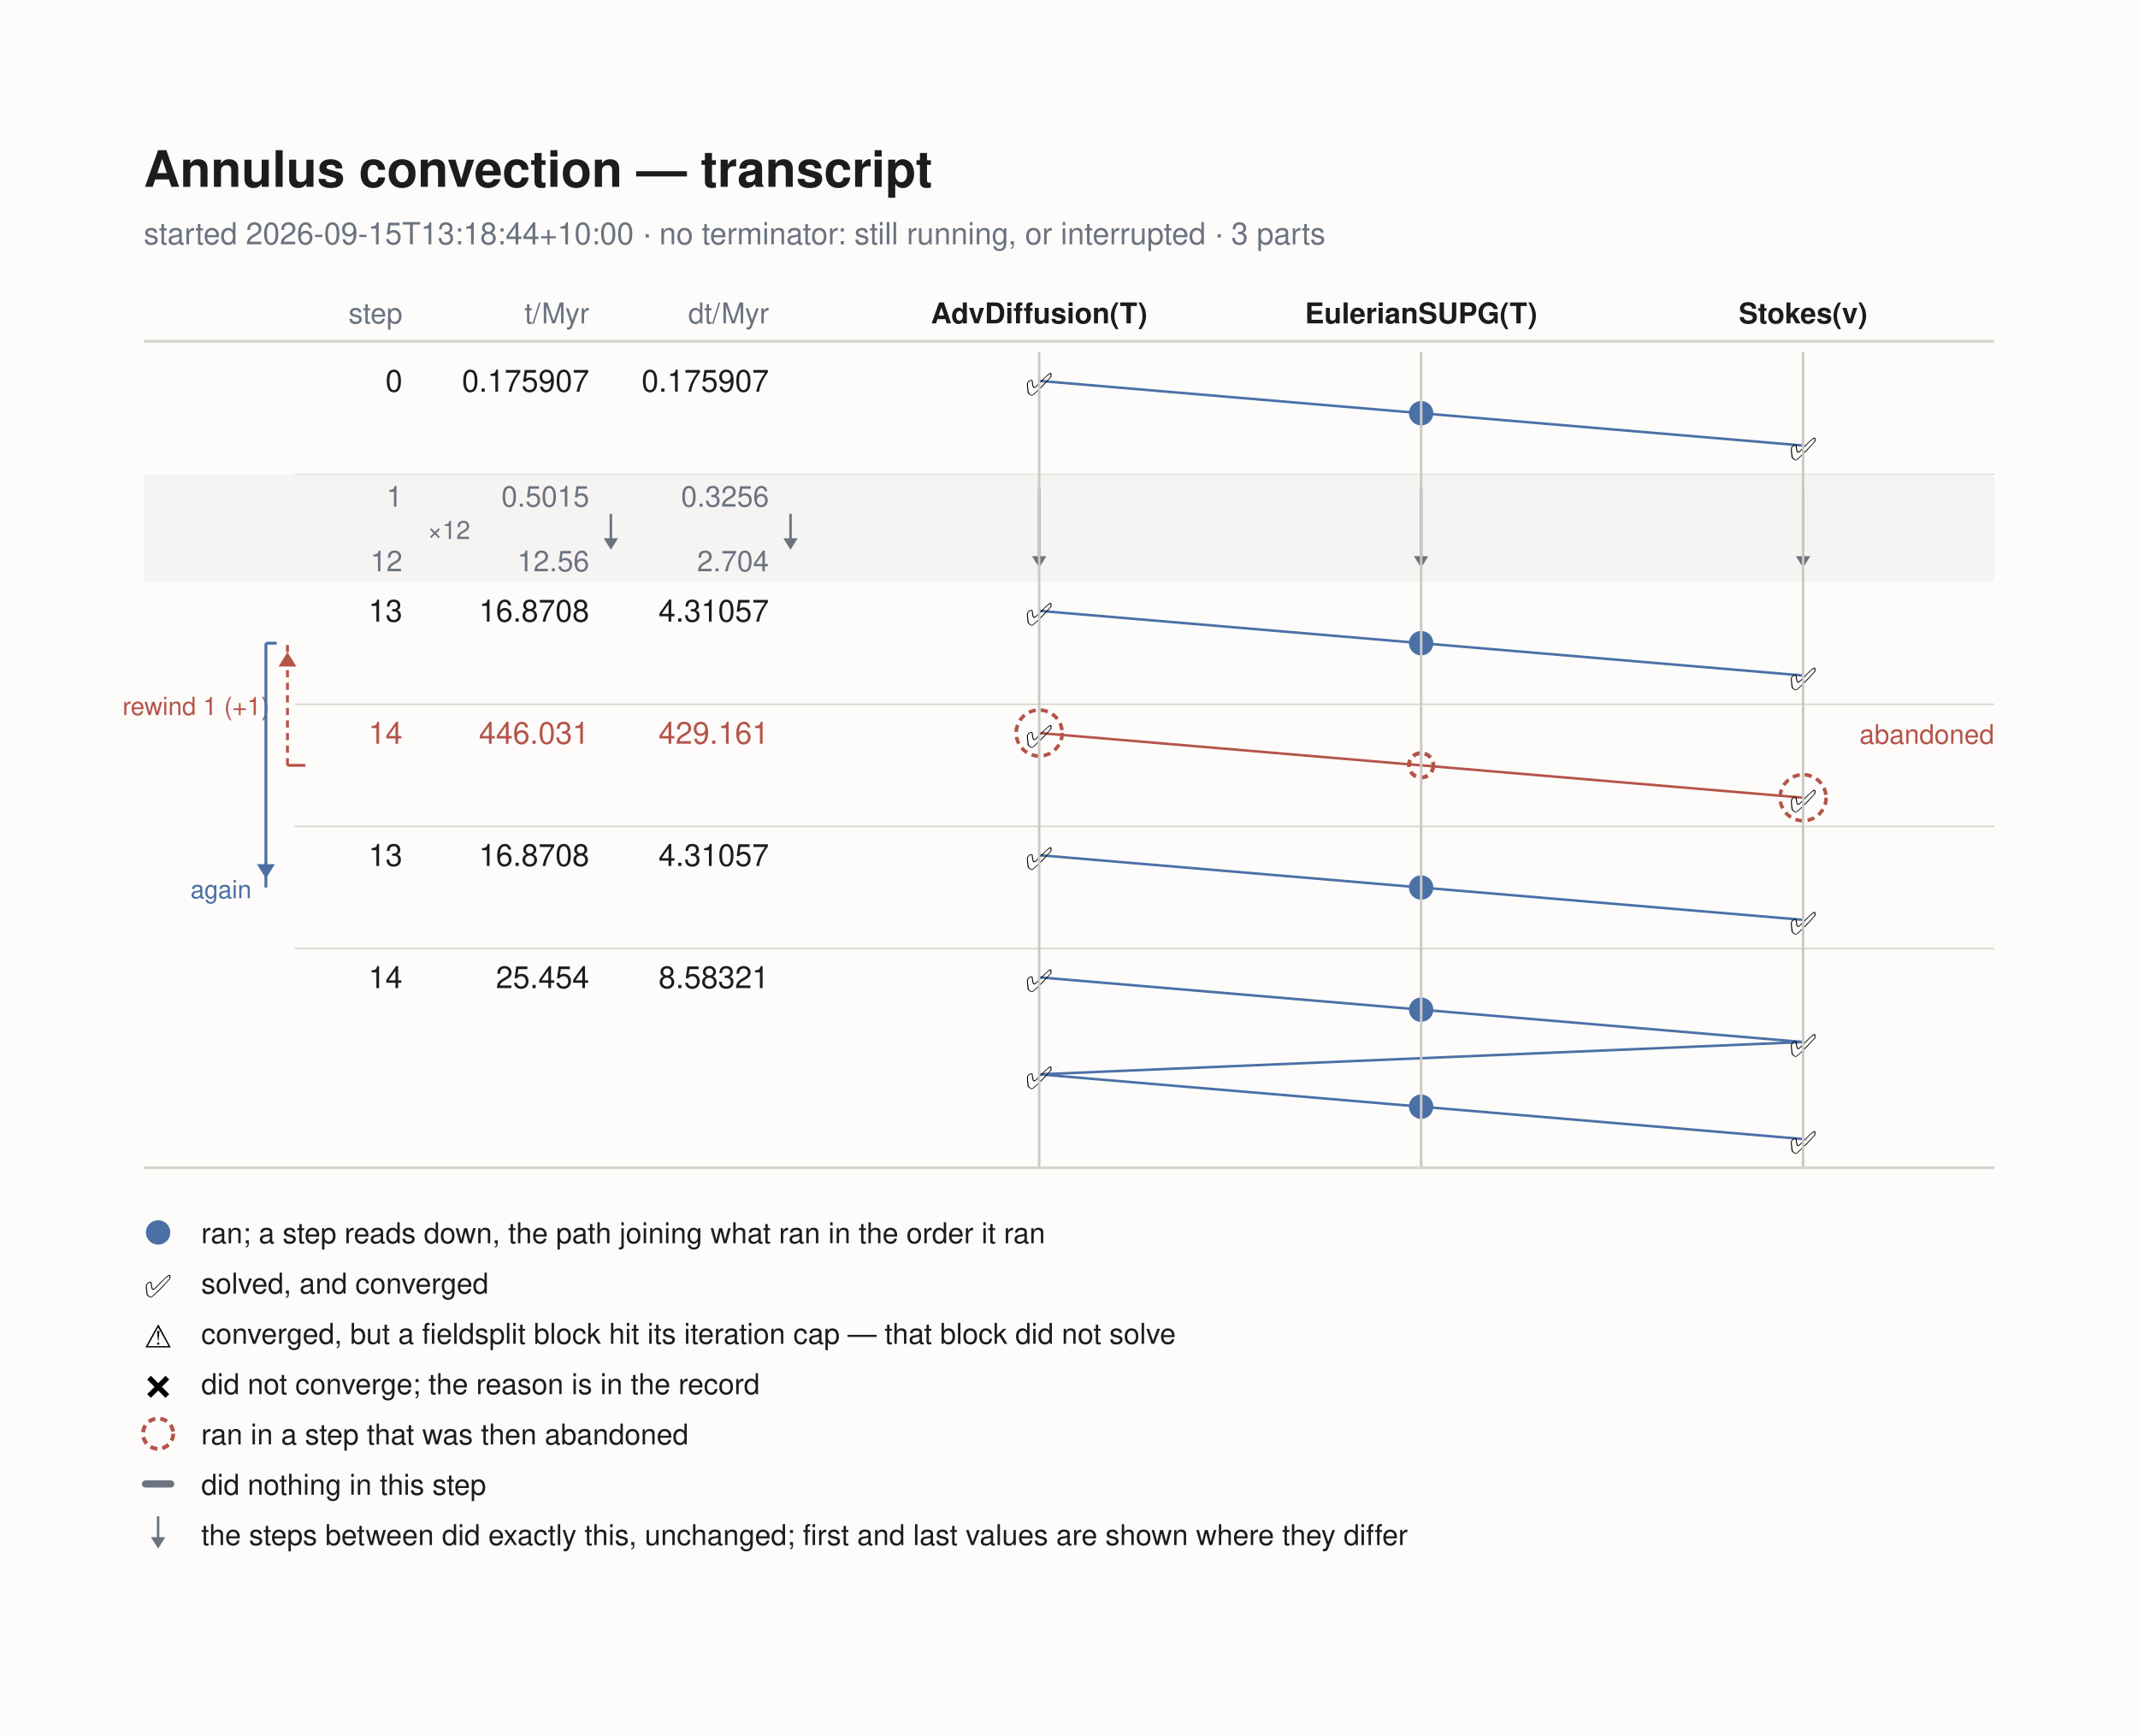
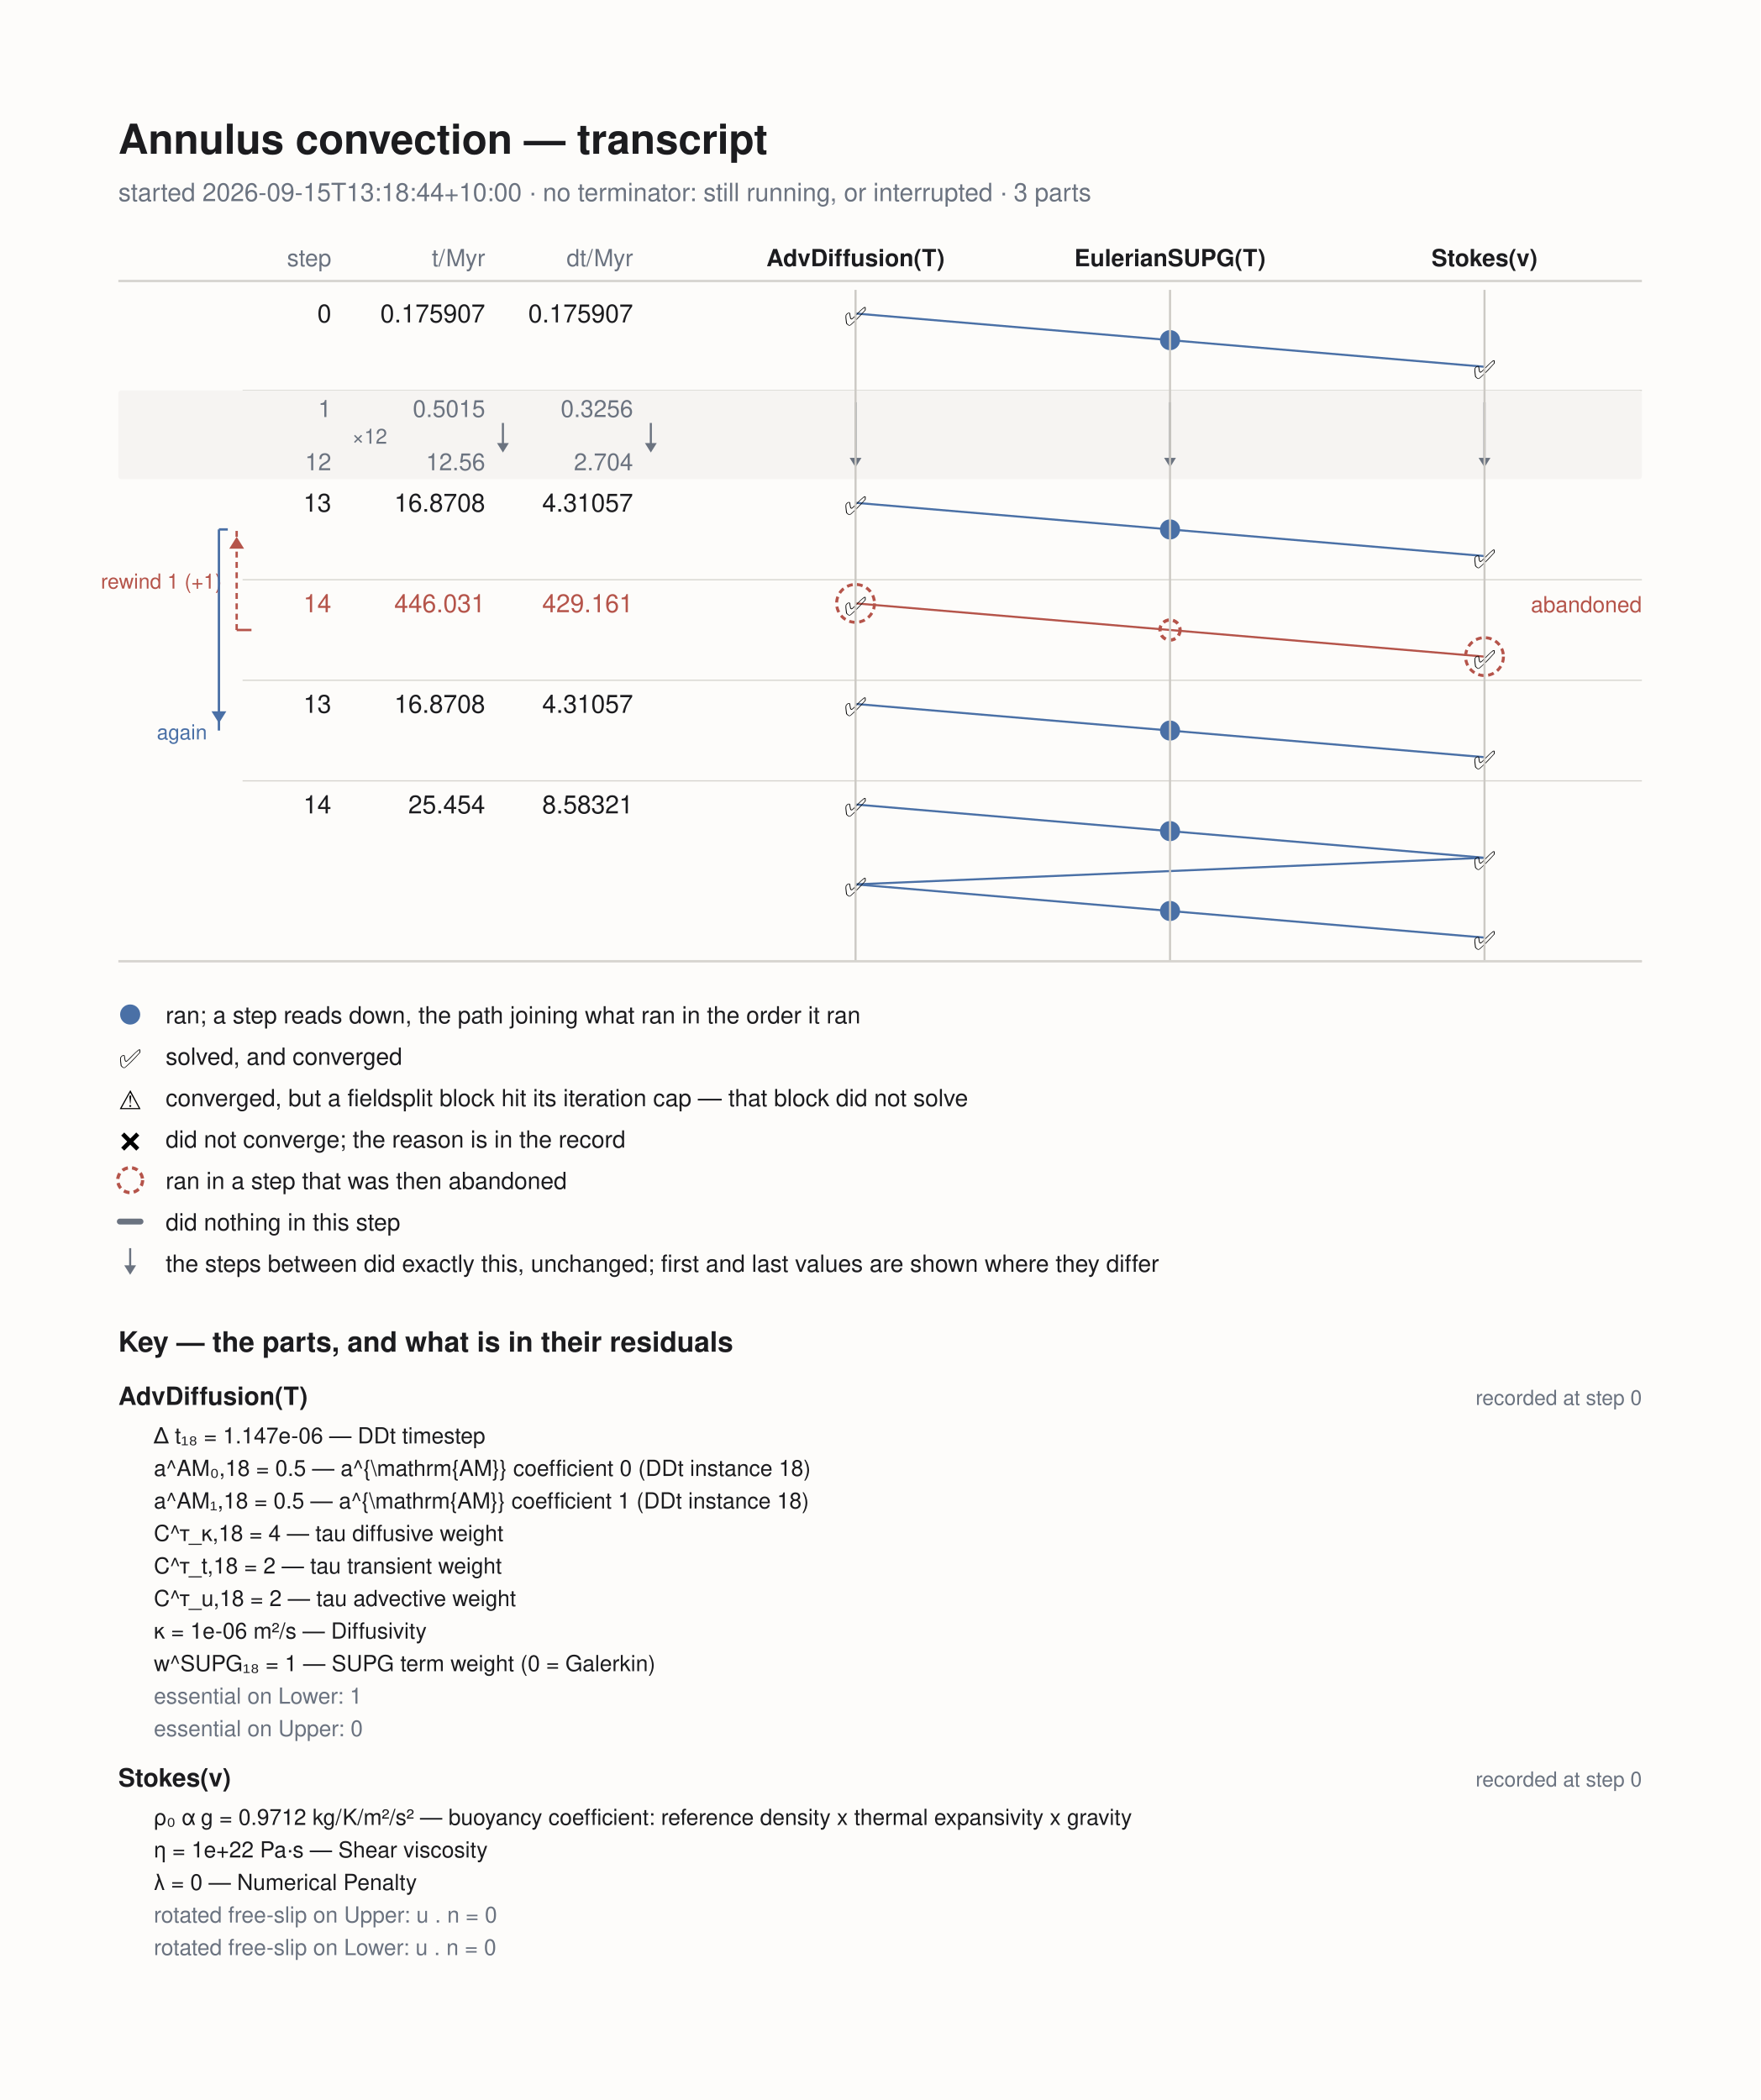
- <svg xmlns="http://www.w3.org/2000/svg" width="595" height="483" viewBox="0 0 595 483">
-   <rect x="0" y="0" width="595.0" height="483.0" fill="#fdfcfa" />
+ <svg xmlns="http://www.w3.org/2000/svg" width="595" height="710" viewBox="0 0 595 710">
+   <rect x="0" y="0" width="595.0" height="710.0" fill="#fdfcfa" />
  <text x="40.0" y="52.0" font-family="'Helvetica Neue', Helvetica, Arial, sans-serif" font-size="14" fill="#1c1c1f" text-anchor="start" font-weight="600">Annulus convection — transcript</text>
  <text x="40.0" y="68.0" font-family="'Helvetica Neue', Helvetica, Arial, sans-serif" font-size="8.5" fill="#6b7380" text-anchor="start" font-weight="normal">started 2026-09-15T13:18:44+10:00  ·  no terminator: still running, or interrupted  ·  3 parts</text>
  <text x="112.0" y="90.0" font-family="'Helvetica Neue', Helvetica, Arial, sans-serif" font-size="8" fill="#6b7380" text-anchor="end" font-weight="normal">step</text>
  <text x="164.0" y="90.0" font-family="'Helvetica Neue', Helvetica, Arial, sans-serif" font-size="8" fill="#6b7380" text-anchor="end" font-weight="normal">t/Myr</text>
  <text x="214.0" y="90.0" font-family="'Helvetica Neue', Helvetica, Arial, sans-serif" font-size="8" fill="#6b7380" text-anchor="end" font-weight="normal">dt/Myr</text>
  <text x="289.2" y="90.0" font-family="'Helvetica Neue', Helvetica, Arial, sans-serif" font-size="8" fill="#1c1c1f" text-anchor="middle" font-weight="600">AdvDiffusion(T)</text>
  <text x="395.5" y="90.0" font-family="'Helvetica Neue', Helvetica, Arial, sans-serif" font-size="8" fill="#1c1c1f" text-anchor="middle" font-weight="600">EulerianSUPG(T)</text>
  <text x="501.8" y="90.0" font-family="'Helvetica Neue', Helvetica, Arial, sans-serif" font-size="8" fill="#1c1c1f" text-anchor="middle" font-weight="600">Stokes(v)</text>
  <line x1="40.0" y1="95.0" x2="555.0" y2="95.0" stroke="#d6d4cf" stroke-width="0.8" />
  <text x="112.0" y="109.0" font-family="'Helvetica Neue', Helvetica, Arial, sans-serif" font-size="8.5" fill="#1c1c1f" text-anchor="end" font-weight="normal">0</text>
  <text x="164.0" y="109.0" font-family="'Helvetica Neue', Helvetica, Arial, sans-serif" font-size="8.5" fill="#1c1c1f" text-anchor="end" font-weight="normal">0.175907</text>
  <text x="214.0" y="109.0" font-family="'Helvetica Neue', Helvetica, Arial, sans-serif" font-size="8.5" fill="#1c1c1f" text-anchor="end" font-weight="normal">0.175907</text>
  <line x1="289.2" y1="106.0" x2="395.5" y2="115.0" stroke="#4a70a6" stroke-width="0.7" />
  <line x1="395.5" y1="115.0" x2="501.8" y2="124.0" stroke="#4a70a6" stroke-width="0.7" />
  <text x="289.2" y="110.0" font-size="8.8" text-anchor="middle">✅</text>
  <circle cx="395.5" cy="115.0" r="3.4" fill="#4a70a6" />
  <text x="501.8" y="128.0" font-size="8.8" text-anchor="middle">✅</text>
  <line x1="82.0" y1="132.0" x2="555.0" y2="132.0" stroke="#d6d4cf" stroke-width="0.4" />
  <rect x="40.0" y="132.0" width="515.0" height="30.0" rx="1" fill="#f6f4f2" />
  <text x="112.0" y="141.0" font-family="'Helvetica Neue', Helvetica, Arial, sans-serif" font-size="8" fill="#6b7380" text-anchor="end" font-weight="normal">1</text>
  <text x="112.0" y="159.0" font-family="'Helvetica Neue', Helvetica, Arial, sans-serif" font-size="8" fill="#6b7380" text-anchor="end" font-weight="normal">12</text>
  <text x="119.0" y="150.0" font-family="'Helvetica Neue', Helvetica, Arial, sans-serif" font-size="7" fill="#6b7380" text-anchor="start" font-weight="normal">×12</text>
  <text x="164.0" y="141.0" font-family="'Helvetica Neue', Helvetica, Arial, sans-serif" font-size="8" fill="#6b7380" text-anchor="end" font-weight="normal">0.5015</text>
  <text x="164.0" y="159.0" font-family="'Helvetica Neue', Helvetica, Arial, sans-serif" font-size="8" fill="#6b7380" text-anchor="end" font-weight="normal">12.56</text>
  <line x1="170.0" y1="143.0" x2="170.0" y2="150.8" stroke="#6b7380" stroke-width="0.7" />
  <path d="M 170.0 153.0 l -2.0 -3.2 l 4.0 0 z" fill="#6b7380" />
  <text x="214.0" y="141.0" font-family="'Helvetica Neue', Helvetica, Arial, sans-serif" font-size="8" fill="#6b7380" text-anchor="end" font-weight="normal">0.3256</text>
  <text x="214.0" y="159.0" font-family="'Helvetica Neue', Helvetica, Arial, sans-serif" font-size="8" fill="#6b7380" text-anchor="end" font-weight="normal">2.704</text>
  <line x1="220.0" y1="143.0" x2="220.0" y2="150.8" stroke="#6b7380" stroke-width="0.7" />
  <path d="M 220.0 153.0 l -2.0 -3.2 l 4.0 0 z" fill="#6b7380" />
  <line x1="289.2" y1="136.0" x2="289.2" y2="155.8" stroke="#6b7380" stroke-width="0.7" />
  <path d="M 289.2 158.0 l -2.0 -3.2 l 4.0 0 z" fill="#6b7380" />
  <line x1="395.5" y1="136.0" x2="395.5" y2="155.8" stroke="#6b7380" stroke-width="0.7" />
  <path d="M 395.5 158.0 l -2.0 -3.2 l 4.0 0 z" fill="#6b7380" />
  <line x1="501.8" y1="136.0" x2="501.8" y2="155.8" stroke="#6b7380" stroke-width="0.7" />
  <path d="M 501.8 158.0 l -2.0 -3.2 l 4.0 0 z" fill="#6b7380" />
  <text x="112.0" y="173.0" font-family="'Helvetica Neue', Helvetica, Arial, sans-serif" font-size="8.5" fill="#1c1c1f" text-anchor="end" font-weight="normal">13</text>
  <text x="164.0" y="173.0" font-family="'Helvetica Neue', Helvetica, Arial, sans-serif" font-size="8.5" fill="#1c1c1f" text-anchor="end" font-weight="normal">16.8708</text>
  <text x="214.0" y="173.0" font-family="'Helvetica Neue', Helvetica, Arial, sans-serif" font-size="8.5" fill="#1c1c1f" text-anchor="end" font-weight="normal">4.31057</text>
  <line x1="289.2" y1="170.0" x2="395.5" y2="179.0" stroke="#4a70a6" stroke-width="0.7" />
  <line x1="395.5" y1="179.0" x2="501.8" y2="188.0" stroke="#4a70a6" stroke-width="0.7" />
  <text x="289.2" y="174.0" font-size="8.8" text-anchor="middle">✅</text>
  <circle cx="395.5" cy="179.0" r="3.4" fill="#4a70a6" />
  <text x="501.8" y="192.0" font-size="8.8" text-anchor="middle">✅</text>
  <line x1="82.0" y1="196.0" x2="555.0" y2="196.0" stroke="#d6d4cf" stroke-width="0.4" />
  <text x="112.0" y="207.0" font-family="'Helvetica Neue', Helvetica, Arial, sans-serif" font-size="8.5" fill="#b5544a" text-anchor="end" font-weight="normal">14</text>
  <text x="164.0" y="207.0" font-family="'Helvetica Neue', Helvetica, Arial, sans-serif" font-size="8.5" fill="#b5544a" text-anchor="end" font-weight="normal">446.031</text>
  <text x="214.0" y="207.0" font-family="'Helvetica Neue', Helvetica, Arial, sans-serif" font-size="8.5" fill="#b5544a" text-anchor="end" font-weight="normal">429.161</text>
  <line x1="289.2" y1="204.0" x2="395.5" y2="213.0" stroke="#b5544a" stroke-width="0.7" />
  <line x1="395.5" y1="213.0" x2="501.8" y2="222.0" stroke="#b5544a" stroke-width="0.7" />
  <circle cx="289.2" cy="204.0" r="6.4" fill="none" stroke="#b5544a" stroke-width="1.0" stroke-dasharray="2 1.4" />
  <text x="289.2" y="208.0" font-size="8.8" text-anchor="middle">✅</text>
  <circle cx="395.5" cy="213.0" r="3.4" fill="none" stroke="#b5544a" stroke-width="1.1" stroke-dasharray="2 1.4" />
  <circle cx="501.8" cy="222.0" r="6.4" fill="none" stroke="#b5544a" stroke-width="1.0" stroke-dasharray="2 1.4" />
  <text x="501.8" y="226.0" font-size="8.8" text-anchor="middle">✅</text>
  <text x="555.0" y="207.0" font-family="'Helvetica Neue', Helvetica, Arial, sans-serif" font-size="7.5" fill="#b5544a" text-anchor="end" font-weight="normal">abandoned</text>
  <line x1="82.0" y1="230.0" x2="555.0" y2="230.0" stroke="#d6d4cf" stroke-width="0.4" />
  <text x="112.0" y="241.0" font-family="'Helvetica Neue', Helvetica, Arial, sans-serif" font-size="8.5" fill="#1c1c1f" text-anchor="end" font-weight="normal">13</text>
  <text x="164.0" y="241.0" font-family="'Helvetica Neue', Helvetica, Arial, sans-serif" font-size="8.5" fill="#1c1c1f" text-anchor="end" font-weight="normal">16.8708</text>
  <text x="214.0" y="241.0" font-family="'Helvetica Neue', Helvetica, Arial, sans-serif" font-size="8.5" fill="#1c1c1f" text-anchor="end" font-weight="normal">4.31057</text>
  <line x1="289.2" y1="238.0" x2="395.5" y2="247.0" stroke="#4a70a6" stroke-width="0.7" />
  <line x1="395.5" y1="247.0" x2="501.8" y2="256.0" stroke="#4a70a6" stroke-width="0.7" />
  <text x="289.2" y="242.0" font-size="8.8" text-anchor="middle">✅</text>
  <circle cx="395.5" cy="247.0" r="3.4" fill="#4a70a6" />
  <text x="501.8" y="260.0" font-size="8.8" text-anchor="middle">✅</text>
  <line x1="82.0" y1="264.0" x2="555.0" y2="264.0" stroke="#d6d4cf" stroke-width="0.4" />
  <text x="112.0" y="275.0" font-family="'Helvetica Neue', Helvetica, Arial, sans-serif" font-size="8.5" fill="#1c1c1f" text-anchor="end" font-weight="normal">14</text>
  <text x="164.0" y="275.0" font-family="'Helvetica Neue', Helvetica, Arial, sans-serif" font-size="8.5" fill="#1c1c1f" text-anchor="end" font-weight="normal">25.454</text>
  <text x="214.0" y="275.0" font-family="'Helvetica Neue', Helvetica, Arial, sans-serif" font-size="8.5" fill="#1c1c1f" text-anchor="end" font-weight="normal">8.58321</text>
  <line x1="289.2" y1="272.0" x2="395.5" y2="281.0" stroke="#4a70a6" stroke-width="0.7" />
  <line x1="395.5" y1="281.0" x2="501.8" y2="290.0" stroke="#4a70a6" stroke-width="0.7" />
  <line x1="501.8" y1="290.0" x2="289.2" y2="299.0" stroke="#4a70a6" stroke-width="0.7" />
  <line x1="289.2" y1="299.0" x2="395.5" y2="308.0" stroke="#4a70a6" stroke-width="0.7" />
  <line x1="395.5" y1="308.0" x2="501.8" y2="317.0" stroke="#4a70a6" stroke-width="0.7" />
  <text x="289.2" y="276.0" font-size="8.8" text-anchor="middle">✅</text>
  <circle cx="395.5" cy="281.0" r="3.4" fill="#4a70a6" />
  <text x="501.8" y="294.0" font-size="8.8" text-anchor="middle">✅</text>
  <text x="289.2" y="303.0" font-size="8.8" text-anchor="middle">✅</text>
  <circle cx="395.5" cy="308.0" r="3.4" fill="#4a70a6" />
  <text x="501.8" y="321.0" font-size="8.8" text-anchor="middle">✅</text>
  <line x1="82.0" y1="325.0" x2="555.0" y2="325.0" stroke="#d6d4cf" stroke-width="0.4" />
  <line x1="289.2" y1="98.0" x2="289.2" y2="325.0" stroke="#ccc9c4" stroke-width="0.7" />
  <line x1="395.5" y1="98.0" x2="395.5" y2="325.0" stroke="#ccc9c4" stroke-width="0.7" />
  <line x1="501.8" y1="98.0" x2="501.8" y2="325.0" stroke="#ccc9c4" stroke-width="0.7" />
  <line x1="40.0" y1="325.0" x2="555.0" y2="325.0" stroke="#d6d4cf" stroke-width="0.8" />
  <line x1="80.0" y1="213.0" x2="80.0" y2="179.0" stroke="#b5544a" stroke-width="0.8" stroke-dasharray="2.0 1.5" />
  <line x1="80.0" y1="213.0" x2="85.0" y2="213.0" stroke="#b5544a" stroke-width="0.8" />
  <path d="M 80.0 181.5 l -2.5 4.0 l 5.0 0 z" fill="#b5544a" />
  <text x="75.0" y="199.0" font-family="'Helvetica Neue', Helvetica, Arial, sans-serif" font-size="7" fill="#b5544a" text-anchor="end" font-weight="normal">rewind 1 (+1)</text>
  <line x1="74.0" y1="179.0" x2="74.0" y2="247.0" stroke="#4a70a6" stroke-width="0.8" />
  <line x1="74.0" y1="179.0" x2="77.0" y2="179.0" stroke="#4a70a6" stroke-width="0.8" />
  <path d="M 74.0 244.5 l -2.5 -4.0 l 5.0 0 z" fill="#4a70a6" />
  <text x="70.0" y="250.0" font-family="'Helvetica Neue', Helvetica, Arial, sans-serif" font-size="7" fill="#4a70a6" text-anchor="end" font-weight="normal">again</text>
  <circle cx="44.0" cy="343.0" r="3.4" fill="#4a70a6" />
  <text x="56.0" y="346.0" font-family="'Helvetica Neue', Helvetica, Arial, sans-serif" font-size="8" fill="#1c1c1f" text-anchor="start" font-weight="normal">ran; a step reads down, the path joining what ran in the order it ran</text>
  <text x="44.0" y="361.0" font-size="8.8" text-anchor="middle">✅</text>
  <text x="56.0" y="360.0" font-family="'Helvetica Neue', Helvetica, Arial, sans-serif" font-size="8" fill="#1c1c1f" text-anchor="start" font-weight="normal">solved, and converged</text>
  <text x="44.0" y="375.0" font-size="8.8" text-anchor="middle">⚠️</text>
  <text x="56.0" y="374.0" font-family="'Helvetica Neue', Helvetica, Arial, sans-serif" font-size="8" fill="#1c1c1f" text-anchor="start" font-weight="normal">converged, but a fieldsplit block hit its iteration cap — that block did not solve</text>
  <text x="44.0" y="389.0" font-size="8.8" text-anchor="middle">❌</text>
  <text x="56.0" y="388.0" font-family="'Helvetica Neue', Helvetica, Arial, sans-serif" font-size="8" fill="#1c1c1f" text-anchor="start" font-weight="normal">did not converge; the reason is in the record</text>
  <circle cx="44.0" cy="399.0" r="4.2" fill="none" stroke="#b5544a" stroke-width="1.1" stroke-dasharray="2 1.4" />
  <text x="56.0" y="402.0" font-family="'Helvetica Neue', Helvetica, Arial, sans-serif" font-size="8" fill="#1c1c1f" text-anchor="start" font-weight="normal">ran in a step that was then abandoned</text>
  <rect x="39.5" y="412.0" width="9.0" height="2.0" rx="1" fill="#6b7380" />
  <text x="56.0" y="416.0" font-family="'Helvetica Neue', Helvetica, Arial, sans-serif" font-size="8" fill="#1c1c1f" text-anchor="start" font-weight="normal">did nothing in this step</text>
  <line x1="44.0" y1="422.0" x2="44.0" y2="428.8" stroke="#6b7380" stroke-width="0.7" />
  <path d="M 44.0 431.0 l -2.0 -3.2 l 4.0 0 z" fill="#6b7380" />
  <text x="56.0" y="430.0" font-family="'Helvetica Neue', Helvetica, Arial, sans-serif" font-size="8" fill="#1c1c1f" text-anchor="start" font-weight="normal">the steps between did exactly this, unchanged; first and last values are shown where they differ</text>
+   <text x="40.0" y="457.0" font-family="'Helvetica Neue', Helvetica, Arial, sans-serif" font-size="9.5" fill="#1c1c1f" text-anchor="start" font-weight="600">Key — the parts, and what is in their residuals</text>
+   <text x="40.0" y="475.0" font-family="'Helvetica Neue', Helvetica, Arial, sans-serif" font-size="8.5" fill="#1c1c1f" text-anchor="start" font-weight="600">AdvDiffusion(T)</text>
+   <text x="555.0" y="475.0" font-family="'Helvetica Neue', Helvetica, Arial, sans-serif" font-size="7" fill="#6b7380" text-anchor="end" font-weight="normal">recorded at step 0</text>
+   <text x="52.0" y="488.0" font-family="'Helvetica Neue', Helvetica, Arial, sans-serif" font-size="7.5" fill="#1c1c1f" text-anchor="start" font-weight="normal">Δ t₁₈ = 1.147e-06  — DDt timestep</text>
+   <text x="52.0" y="499.0" font-family="'Helvetica Neue', Helvetica, Arial, sans-serif" font-size="7.5" fill="#1c1c1f" text-anchor="start" font-weight="normal">a^AM₀,18 = 0.5  — a^{\mathrm{AM}} coefficient 0 (DDt instance 18)</text>
+   <text x="52.0" y="510.0" font-family="'Helvetica Neue', Helvetica, Arial, sans-serif" font-size="7.5" fill="#1c1c1f" text-anchor="start" font-weight="normal">a^AM₁,18 = 0.5  — a^{\mathrm{AM}} coefficient 1 (DDt instance 18)</text>
+   <text x="52.0" y="521.0" font-family="'Helvetica Neue', Helvetica, Arial, sans-serif" font-size="7.5" fill="#1c1c1f" text-anchor="start" font-weight="normal">C^τ_κ,18 = 4  — tau diffusive weight</text>
+   <text x="52.0" y="532.0" font-family="'Helvetica Neue', Helvetica, Arial, sans-serif" font-size="7.5" fill="#1c1c1f" text-anchor="start" font-weight="normal">C^τ_t,18 = 2  — tau transient weight</text>
+   <text x="52.0" y="543.0" font-family="'Helvetica Neue', Helvetica, Arial, sans-serif" font-size="7.5" fill="#1c1c1f" text-anchor="start" font-weight="normal">C^τ_u,18 = 2  — tau advective weight</text>
+   <text x="52.0" y="554.0" font-family="'Helvetica Neue', Helvetica, Arial, sans-serif" font-size="7.5" fill="#1c1c1f" text-anchor="start" font-weight="normal">κ = 1e-06 m²/s  — Diffusivity</text>
+   <text x="52.0" y="565.0" font-family="'Helvetica Neue', Helvetica, Arial, sans-serif" font-size="7.5" fill="#1c1c1f" text-anchor="start" font-weight="normal">w^SUPG₁₈ = 1  — SUPG term weight (0 = Galerkin)</text>
+   <text x="52.0" y="576.0" font-family="'Helvetica Neue', Helvetica, Arial, sans-serif" font-size="7.5" fill="#6b7380" text-anchor="start" font-weight="normal">essential on Lower: 1</text>
+   <text x="52.0" y="587.0" font-family="'Helvetica Neue', Helvetica, Arial, sans-serif" font-size="7.5" fill="#6b7380" text-anchor="start" font-weight="normal">essential on Upper: 0</text>
+   <text x="40.0" y="604.0" font-family="'Helvetica Neue', Helvetica, Arial, sans-serif" font-size="8.5" fill="#1c1c1f" text-anchor="start" font-weight="600">Stokes(v)</text>
+   <text x="555.0" y="604.0" font-family="'Helvetica Neue', Helvetica, Arial, sans-serif" font-size="7" fill="#6b7380" text-anchor="end" font-weight="normal">recorded at step 0</text>
+   <text x="52.0" y="617.0" font-family="'Helvetica Neue', Helvetica, Arial, sans-serif" font-size="7.5" fill="#1c1c1f" text-anchor="start" font-weight="normal">ρ₀ α g = 0.9712 kg/K/m²/s²  — buoyancy coefficient: reference density x thermal expansivity x gravity</text>
+   <text x="52.0" y="628.0" font-family="'Helvetica Neue', Helvetica, Arial, sans-serif" font-size="7.5" fill="#1c1c1f" text-anchor="start" font-weight="normal">η = 1e+22 Pa·s  — Shear viscosity</text>
+   <text x="52.0" y="639.0" font-family="'Helvetica Neue', Helvetica, Arial, sans-serif" font-size="7.5" fill="#1c1c1f" text-anchor="start" font-weight="normal">λ = 0  — Numerical Penalty</text>
+   <text x="52.0" y="650.0" font-family="'Helvetica Neue', Helvetica, Arial, sans-serif" font-size="7.5" fill="#6b7380" text-anchor="start" font-weight="normal">rotated free-slip on Upper: u . n = 0</text>
+   <text x="52.0" y="661.0" font-family="'Helvetica Neue', Helvetica, Arial, sans-serif" font-size="7.5" fill="#6b7380" text-anchor="start" font-weight="normal">rotated free-slip on Lower: u . n = 0</text>
</svg>
